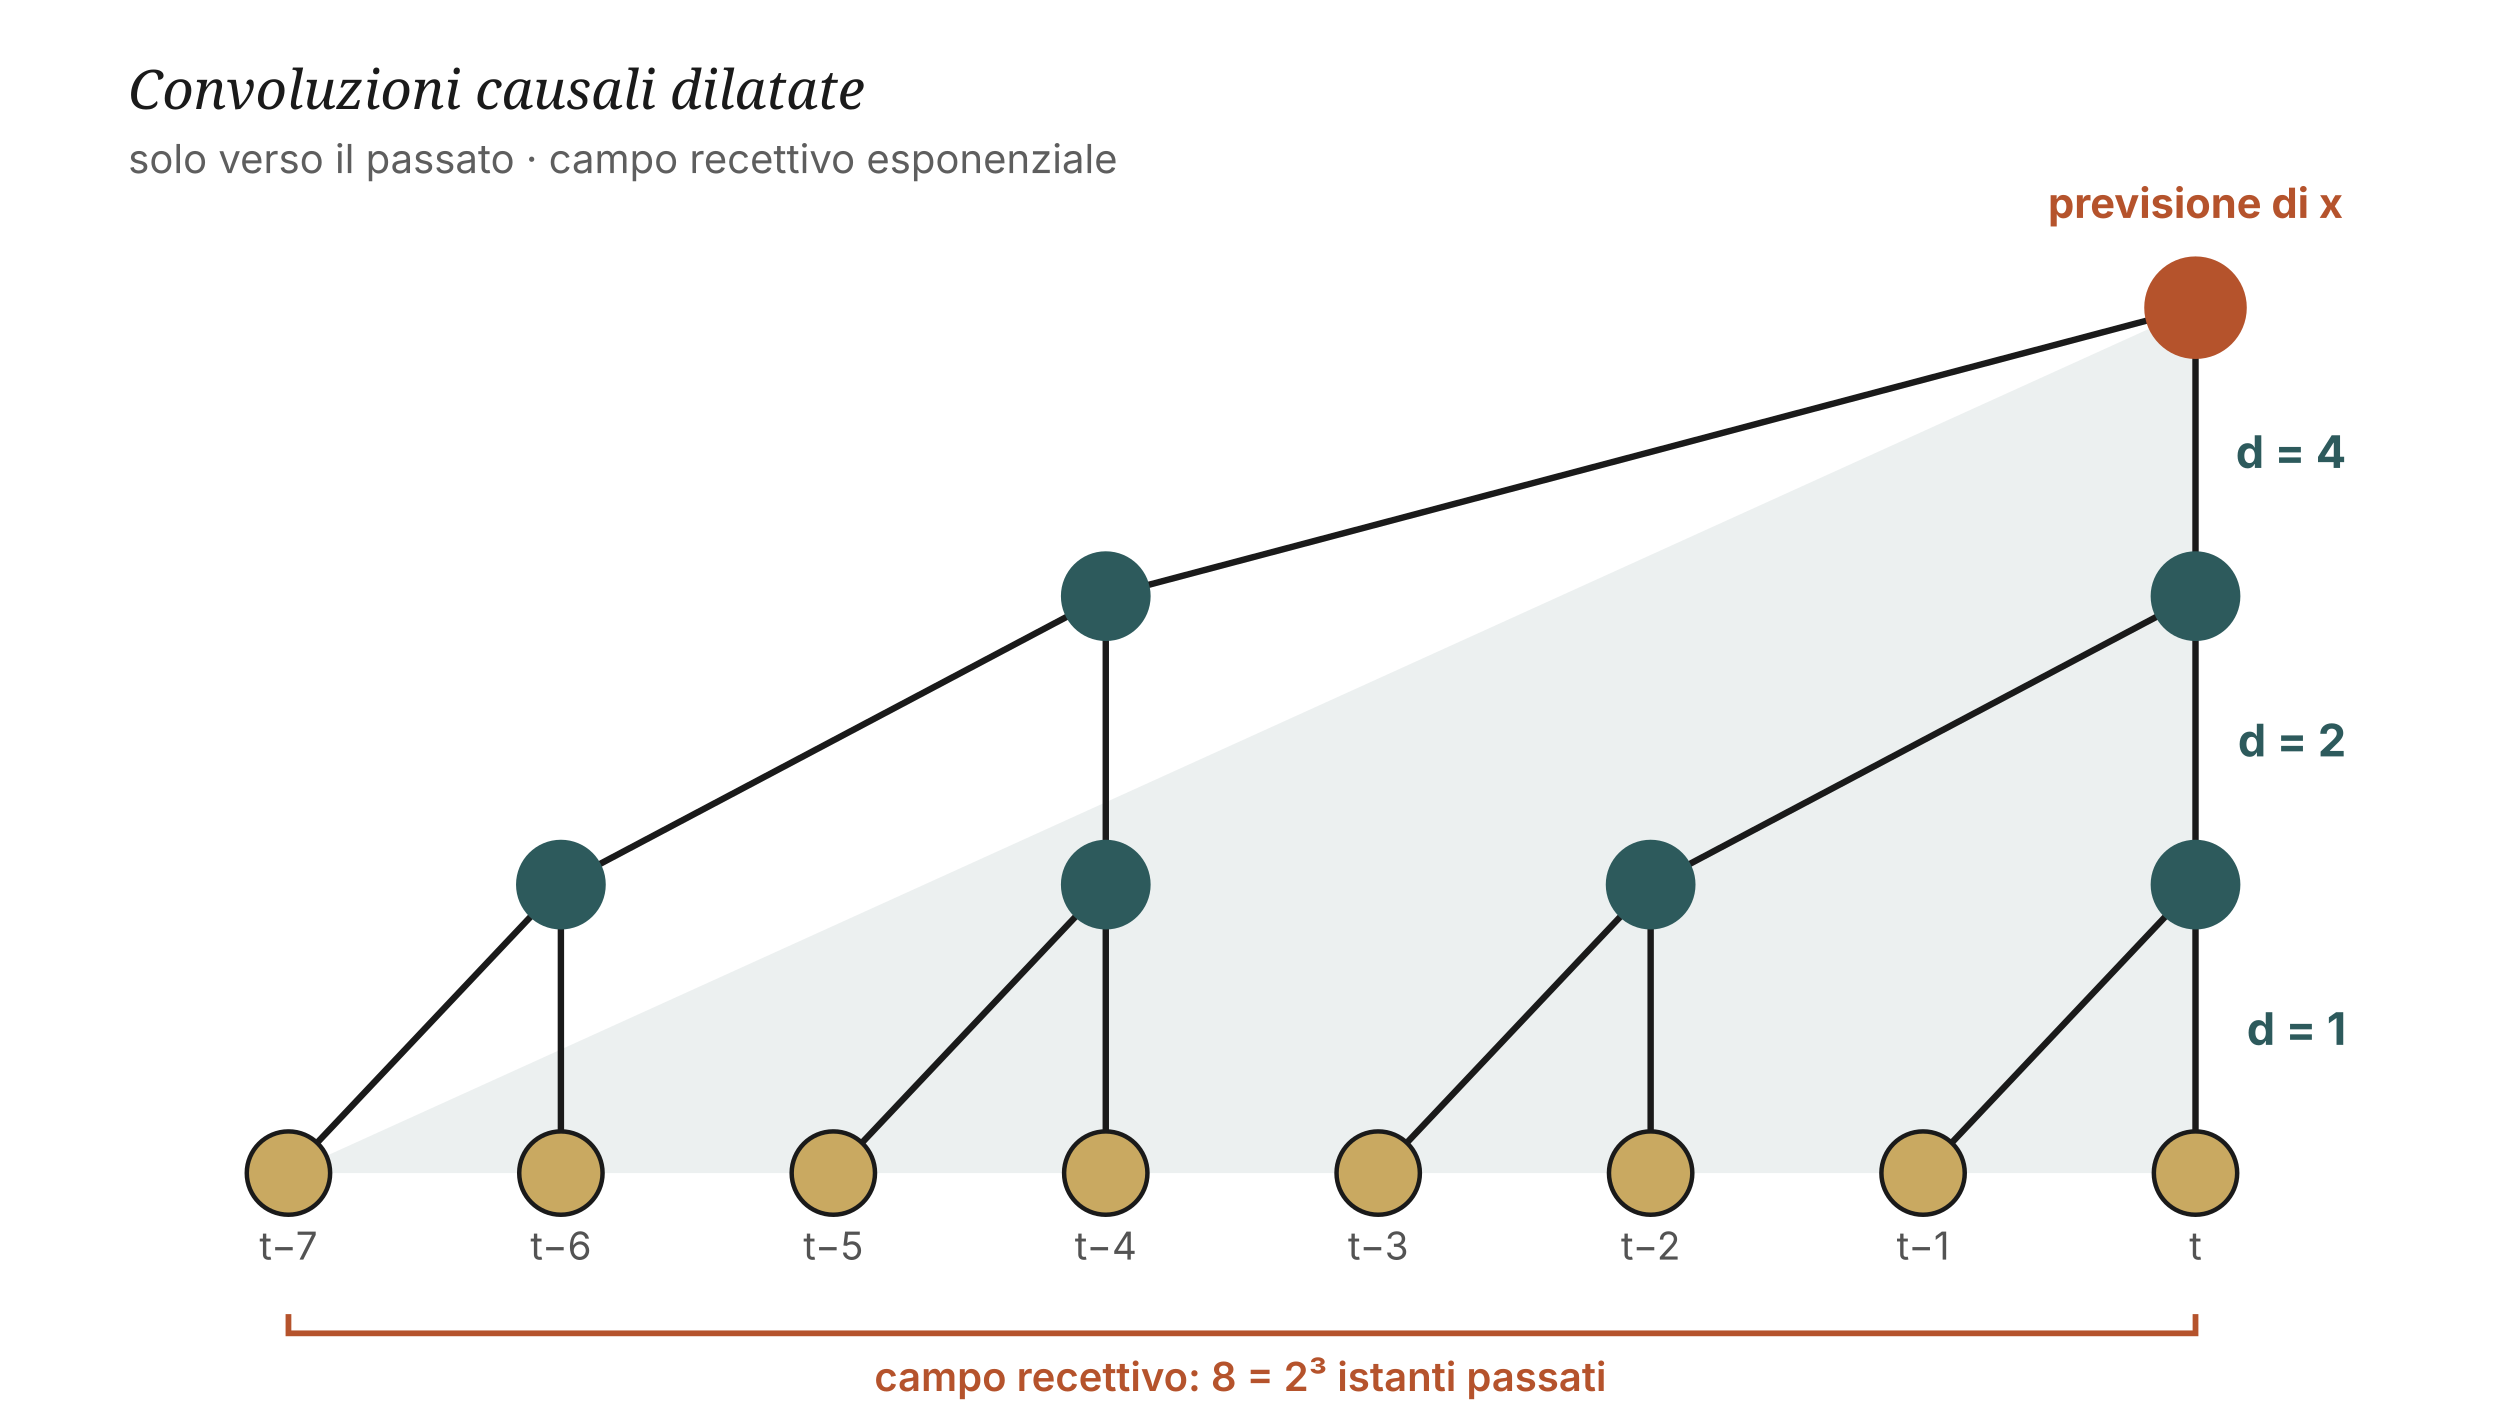
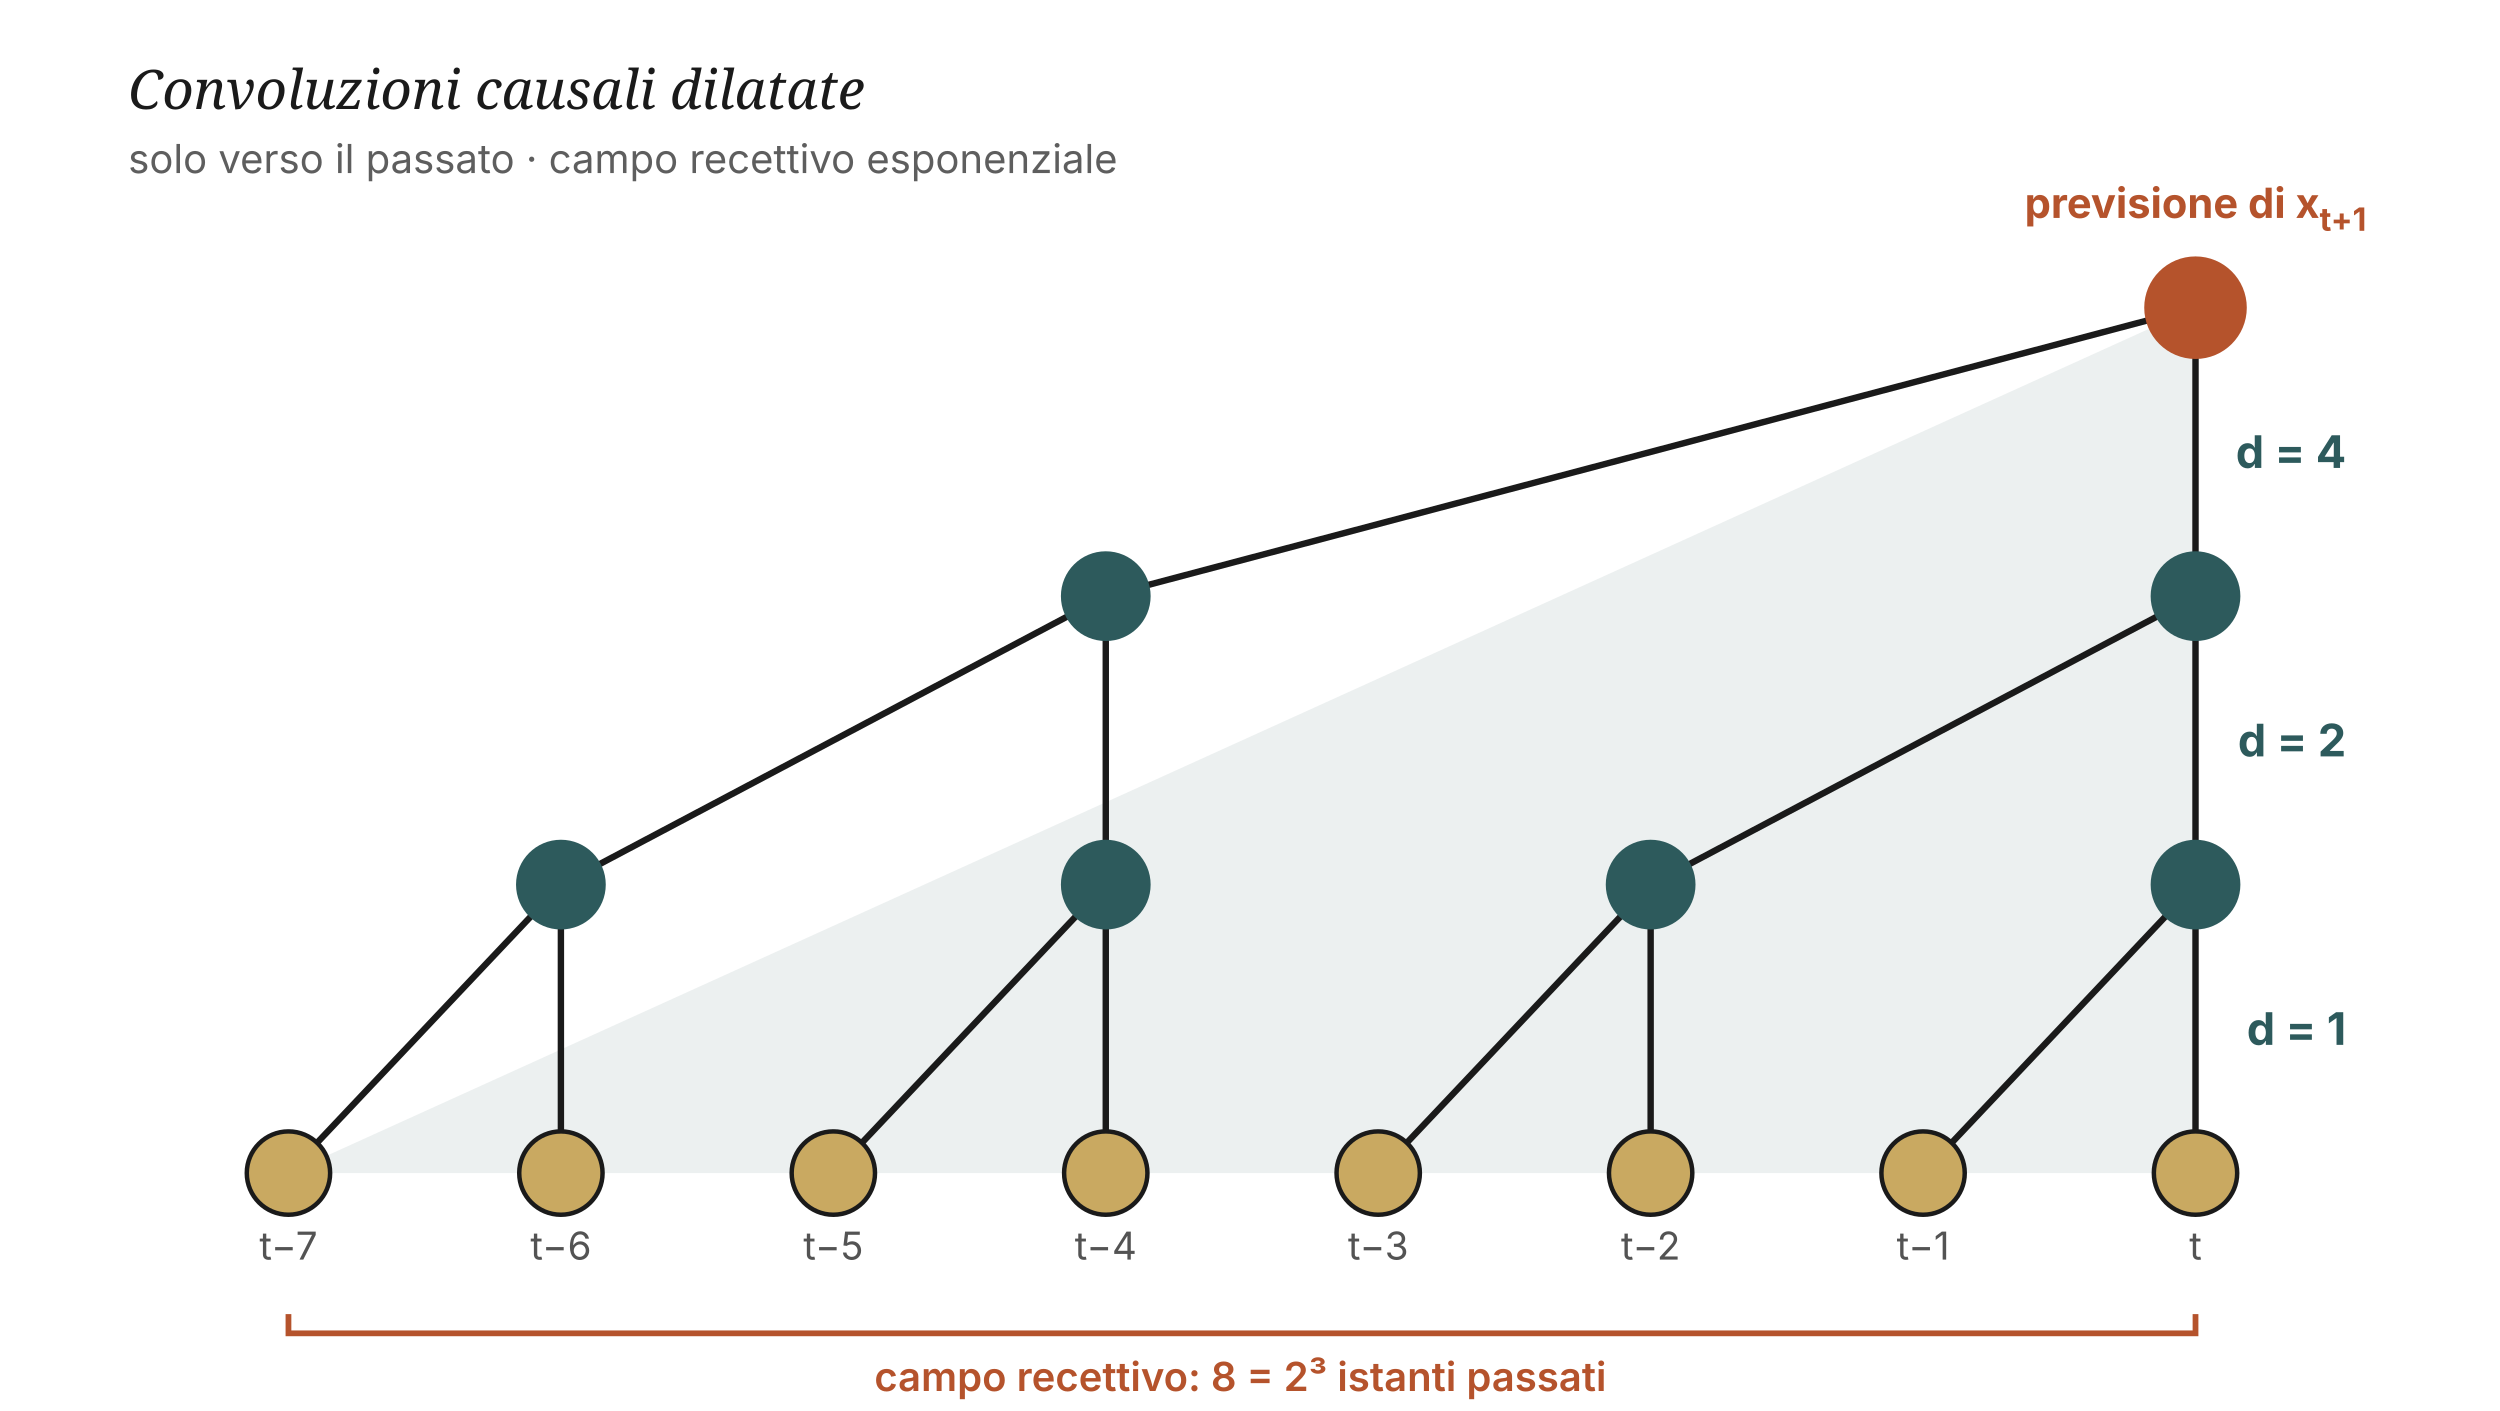
<svg xmlns="http://www.w3.org/2000/svg" viewBox="0 0 780 440" role="img" aria-label="Schema di una rete convoluzionale temporale con convoluzioni causali dilatate. In basso otto nodi di ingresso disposti lungo l'asse del tempo, dall'istante t meno sette all'istante t. Sopra, tre strati di nodi collegati da archi che saltano sempre all'indietro, verso il passato, con dilatazione crescente uno, due e quattro. Nessun arco punta verso il futuro. Il singolo nodo di uscita in alto a destra, evidenziato in terracotta, riceve informazione da tutti e otto gli ingressi: il campo recettivo, mostrato come cono ombreggiato, e' pari a due elevato alla tre uguale otto istanti.">
  <style>
    .cone  { fill:#2D5A5C; fill-opacity:0.09; stroke:none; }
    .inp   { fill:#C9A961; stroke:#1A1A1A; stroke-width:1.4; }
    .inpd  { fill:#C9A961; fill-opacity:0.28; stroke:#1A1A1A; stroke-width:1; stroke-opacity:0.4; }
    .hid   { fill:#2D5A5C; }
    .out   { fill:#B5532C; }
    .edge  { fill:none; stroke:#1A1A1A; stroke-width:2; }
    .axis  { stroke:#1A1A1A; stroke-width:1.5; }
    .brace { fill:none; stroke:#B5532C; stroke-width:1.8; }
    .ttl   { font-family:Fraunces, Georgia, serif; font-size:17px; font-style:italic; fill:#1A1A1A; }
    .sub   { font-family:Inter, system-ui, sans-serif; font-size:12.5px; fill:#1A1A1A; fill-opacity:0.7; }
    .dlbl  { font-family:Inter, system-ui, sans-serif; font-size:14px; font-weight:700; fill:#2D5A5C; text-anchor:end; }
    .tlbl  { font-family:Inter, system-ui, sans-serif; font-size:12px; fill:#1A1A1A; fill-opacity:0.75; text-anchor:middle; }
    .cap   { font-family:Inter, system-ui, sans-serif; font-size:12.5px; fill:#B5532C; font-weight:600; text-anchor:middle; }
    .pred  { font-family:Inter, system-ui, sans-serif; font-size:13px; font-weight:700; fill:#B5532C; text-anchor:middle; }
  </style>
  <text class="ttl" x="40" y="34">Convoluzioni causali dilatate</text>
  <text class="sub" x="40" y="54">solo verso il passato · campo recettivo esponenziale</text>
  <polygon class="cone" points="685,96 90,366 685,366" />
  <line class="edge" x1="685" y1="96" x2="685" y2="186" />
  <line class="edge" x1="685" y1="96" x2="345" y2="186" />
  <line class="edge" x1="685" y1="186" x2="685" y2="276" />
  <line class="edge" x1="685" y1="186" x2="515" y2="276" />
  <line class="edge" x1="345" y1="186" x2="345" y2="276" />
  <line class="edge" x1="345" y1="186" x2="175" y2="276" />
  <line class="edge" x1="685" y1="276" x2="685" y2="366" />
  <line class="edge" x1="685" y1="276" x2="600" y2="366" />
  <line class="edge" x1="515" y1="276" x2="515" y2="366" />
  <line class="edge" x1="515" y1="276" x2="430" y2="366" />
  <line class="edge" x1="345" y1="276" x2="345" y2="366" />
  <line class="edge" x1="345" y1="276" x2="260" y2="366" />
  <line class="edge" x1="175" y1="276" x2="175" y2="366" />
  <line class="edge" x1="175" y1="276" x2="90" y2="366" />
  <circle class="inp" cx="90" cy="366" r="13" />
  <circle class="inp" cx="175" cy="366" r="13" />
  <circle class="inp" cx="260" cy="366" r="13" />
  <circle class="inp" cx="345" cy="366" r="13" />
  <circle class="inp" cx="430" cy="366" r="13" />
  <circle class="inp" cx="515" cy="366" r="13" />
  <circle class="inp" cx="600" cy="366" r="13" />
  <circle class="inp" cx="685" cy="366" r="13" />
  <circle class="hid" cx="175" cy="276" r="14" />
  <circle class="hid" cx="345" cy="276" r="14" />
  <circle class="hid" cx="515" cy="276" r="14" />
  <circle class="hid" cx="685" cy="276" r="14" />
  <circle class="hid" cx="345" cy="186" r="14" />
  <circle class="hid" cx="685" cy="186" r="14" />
  <circle class="out" cx="685" cy="96" r="16" />
-   <text class="pred" x="685" y="68">previsione di x</text>
+   <text class="pred" x="685" y="68">previsione di x<tspan font-size="10" dy="4">t+1</tspan>
+   </text>
  <text class="dlbl" x="732" y="146">d = 4</text>
  <text class="dlbl" x="732" y="236">d = 2</text>
  <text class="dlbl" x="732" y="326">d = 1</text>
  <text class="tlbl" x="90" y="393">t−7</text>
  <text class="tlbl" x="175" y="393">t−6</text>
  <text class="tlbl" x="260" y="393">t−5</text>
  <text class="tlbl" x="345" y="393">t−4</text>
  <text class="tlbl" x="430" y="393">t−3</text>
  <text class="tlbl" x="515" y="393">t−2</text>
  <text class="tlbl" x="600" y="393">t−1</text>
  <text class="tlbl" x="685" y="393">t</text>
  <path class="brace" d="M 90,410 L 90,416 L 685,416 L 685,410" />
  <text class="cap" x="387" y="434">campo recettivo: 8 = 2³ istanti passati</text>
</svg>
